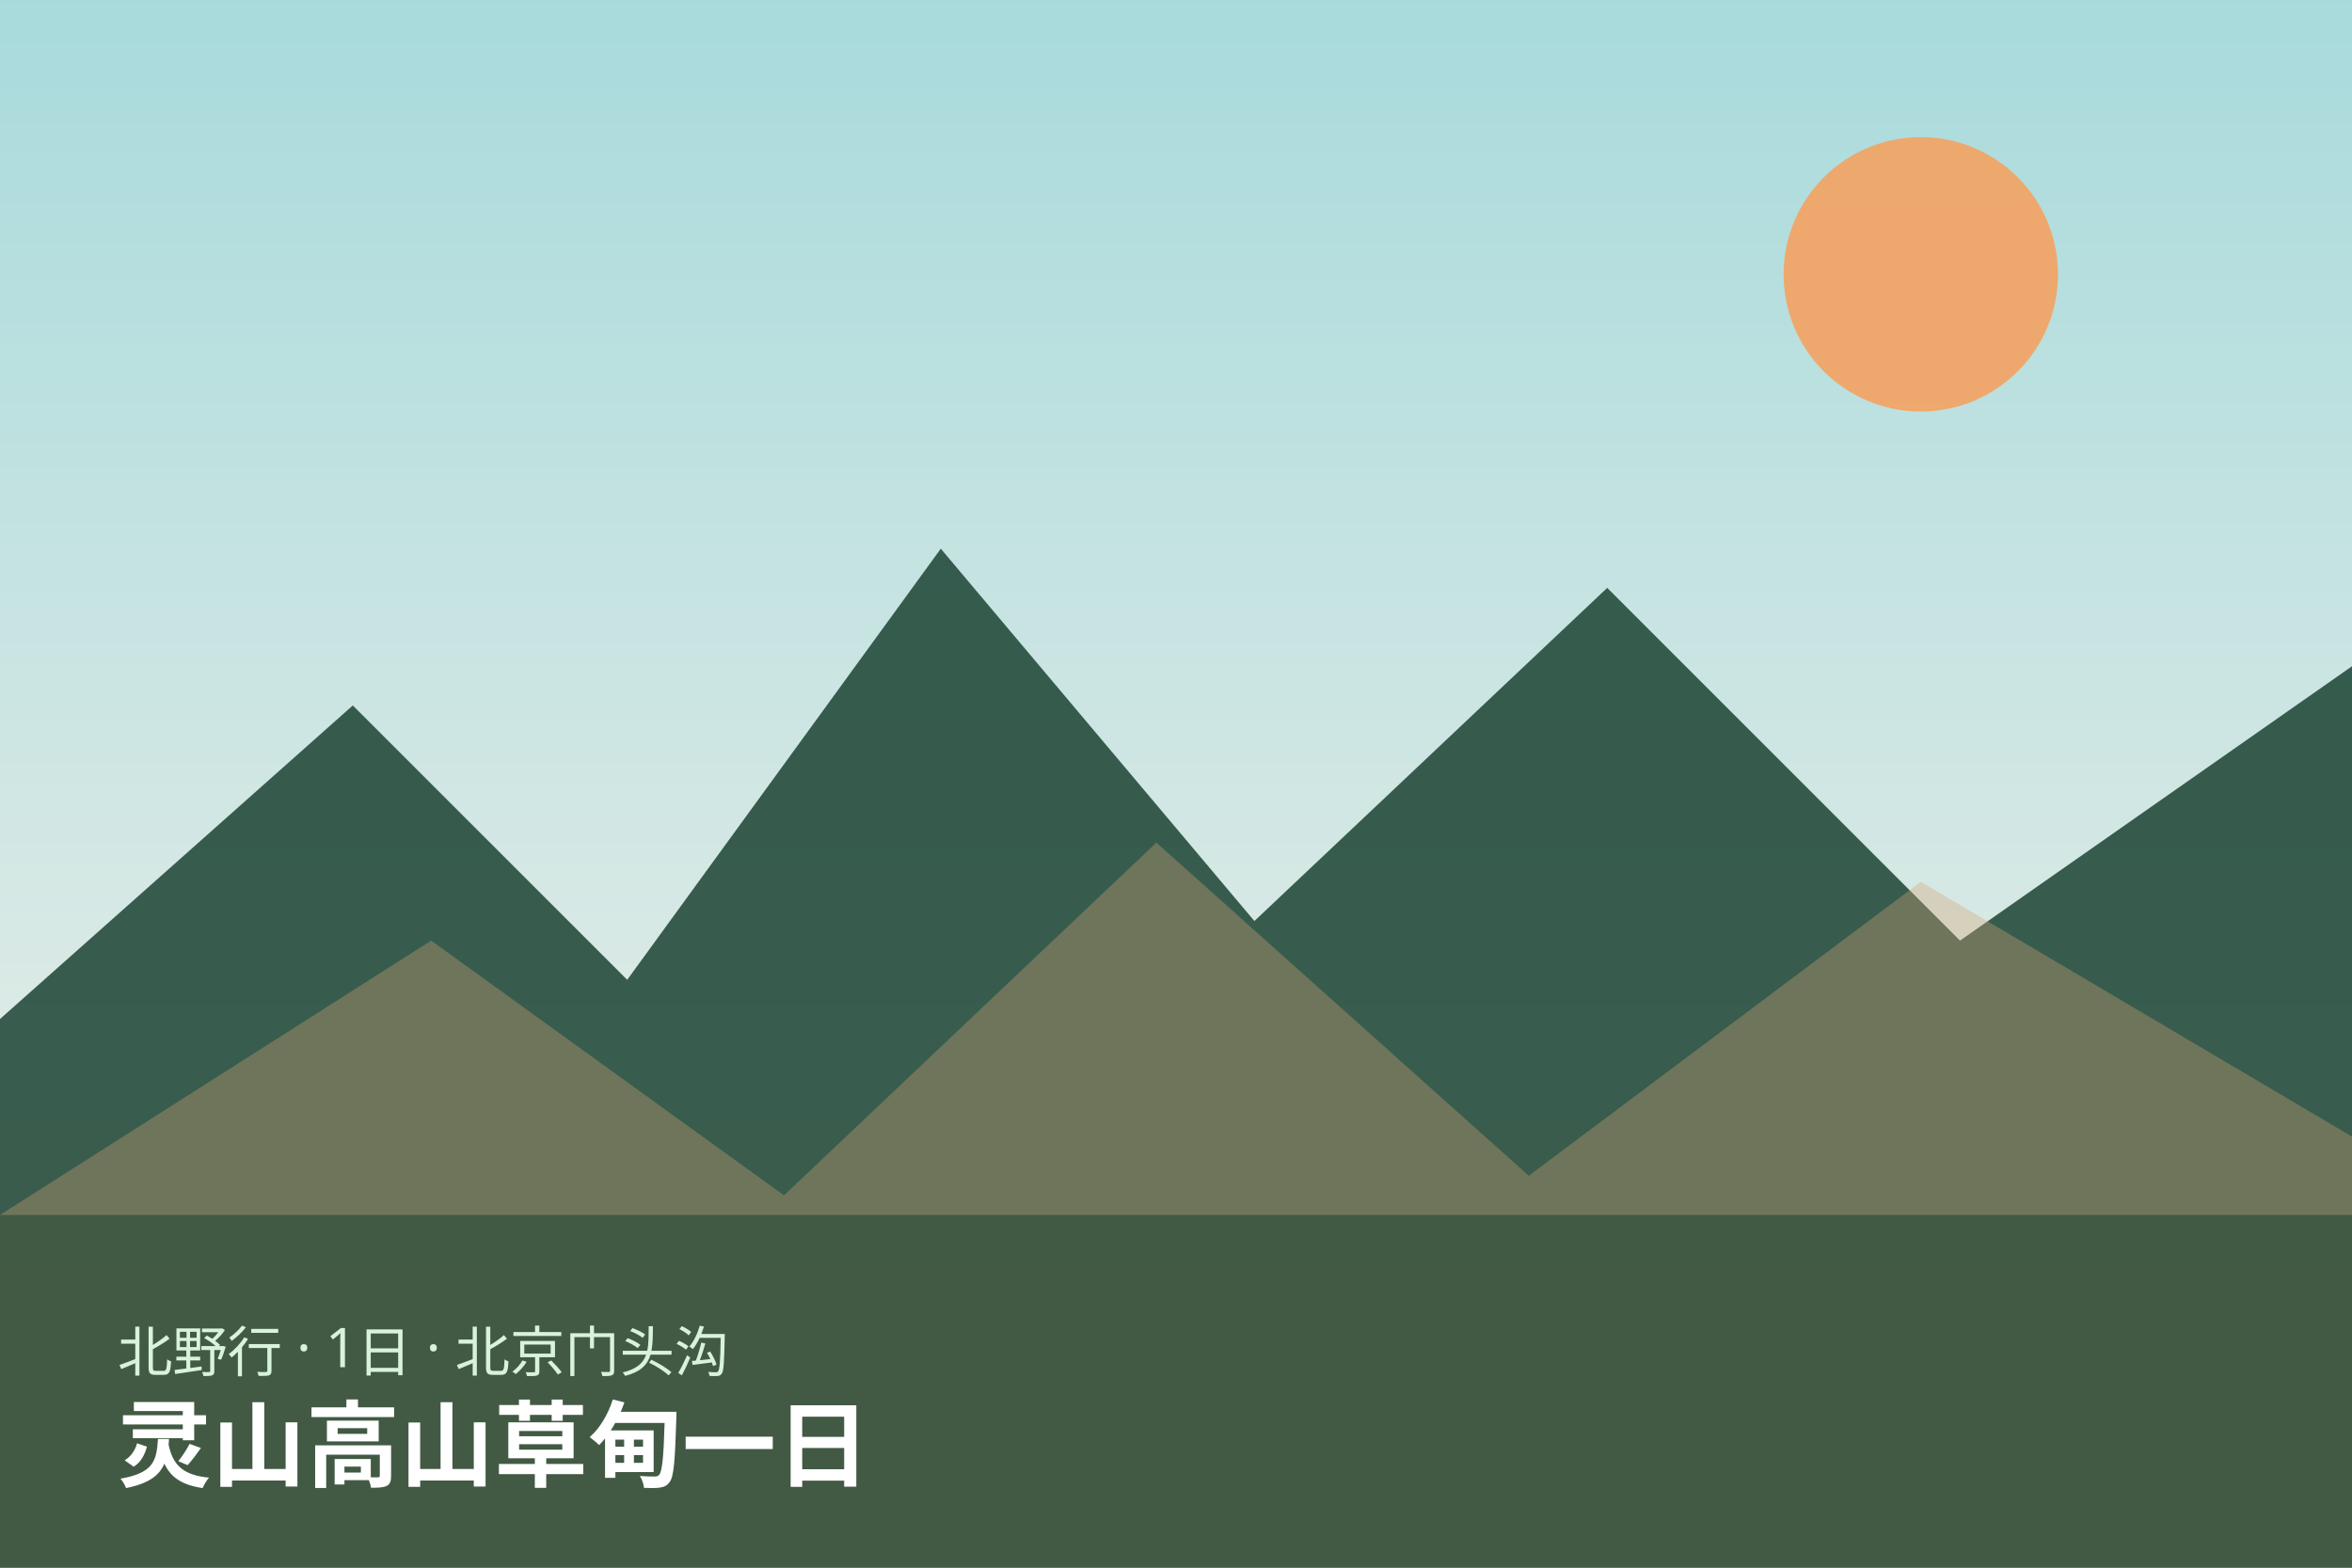
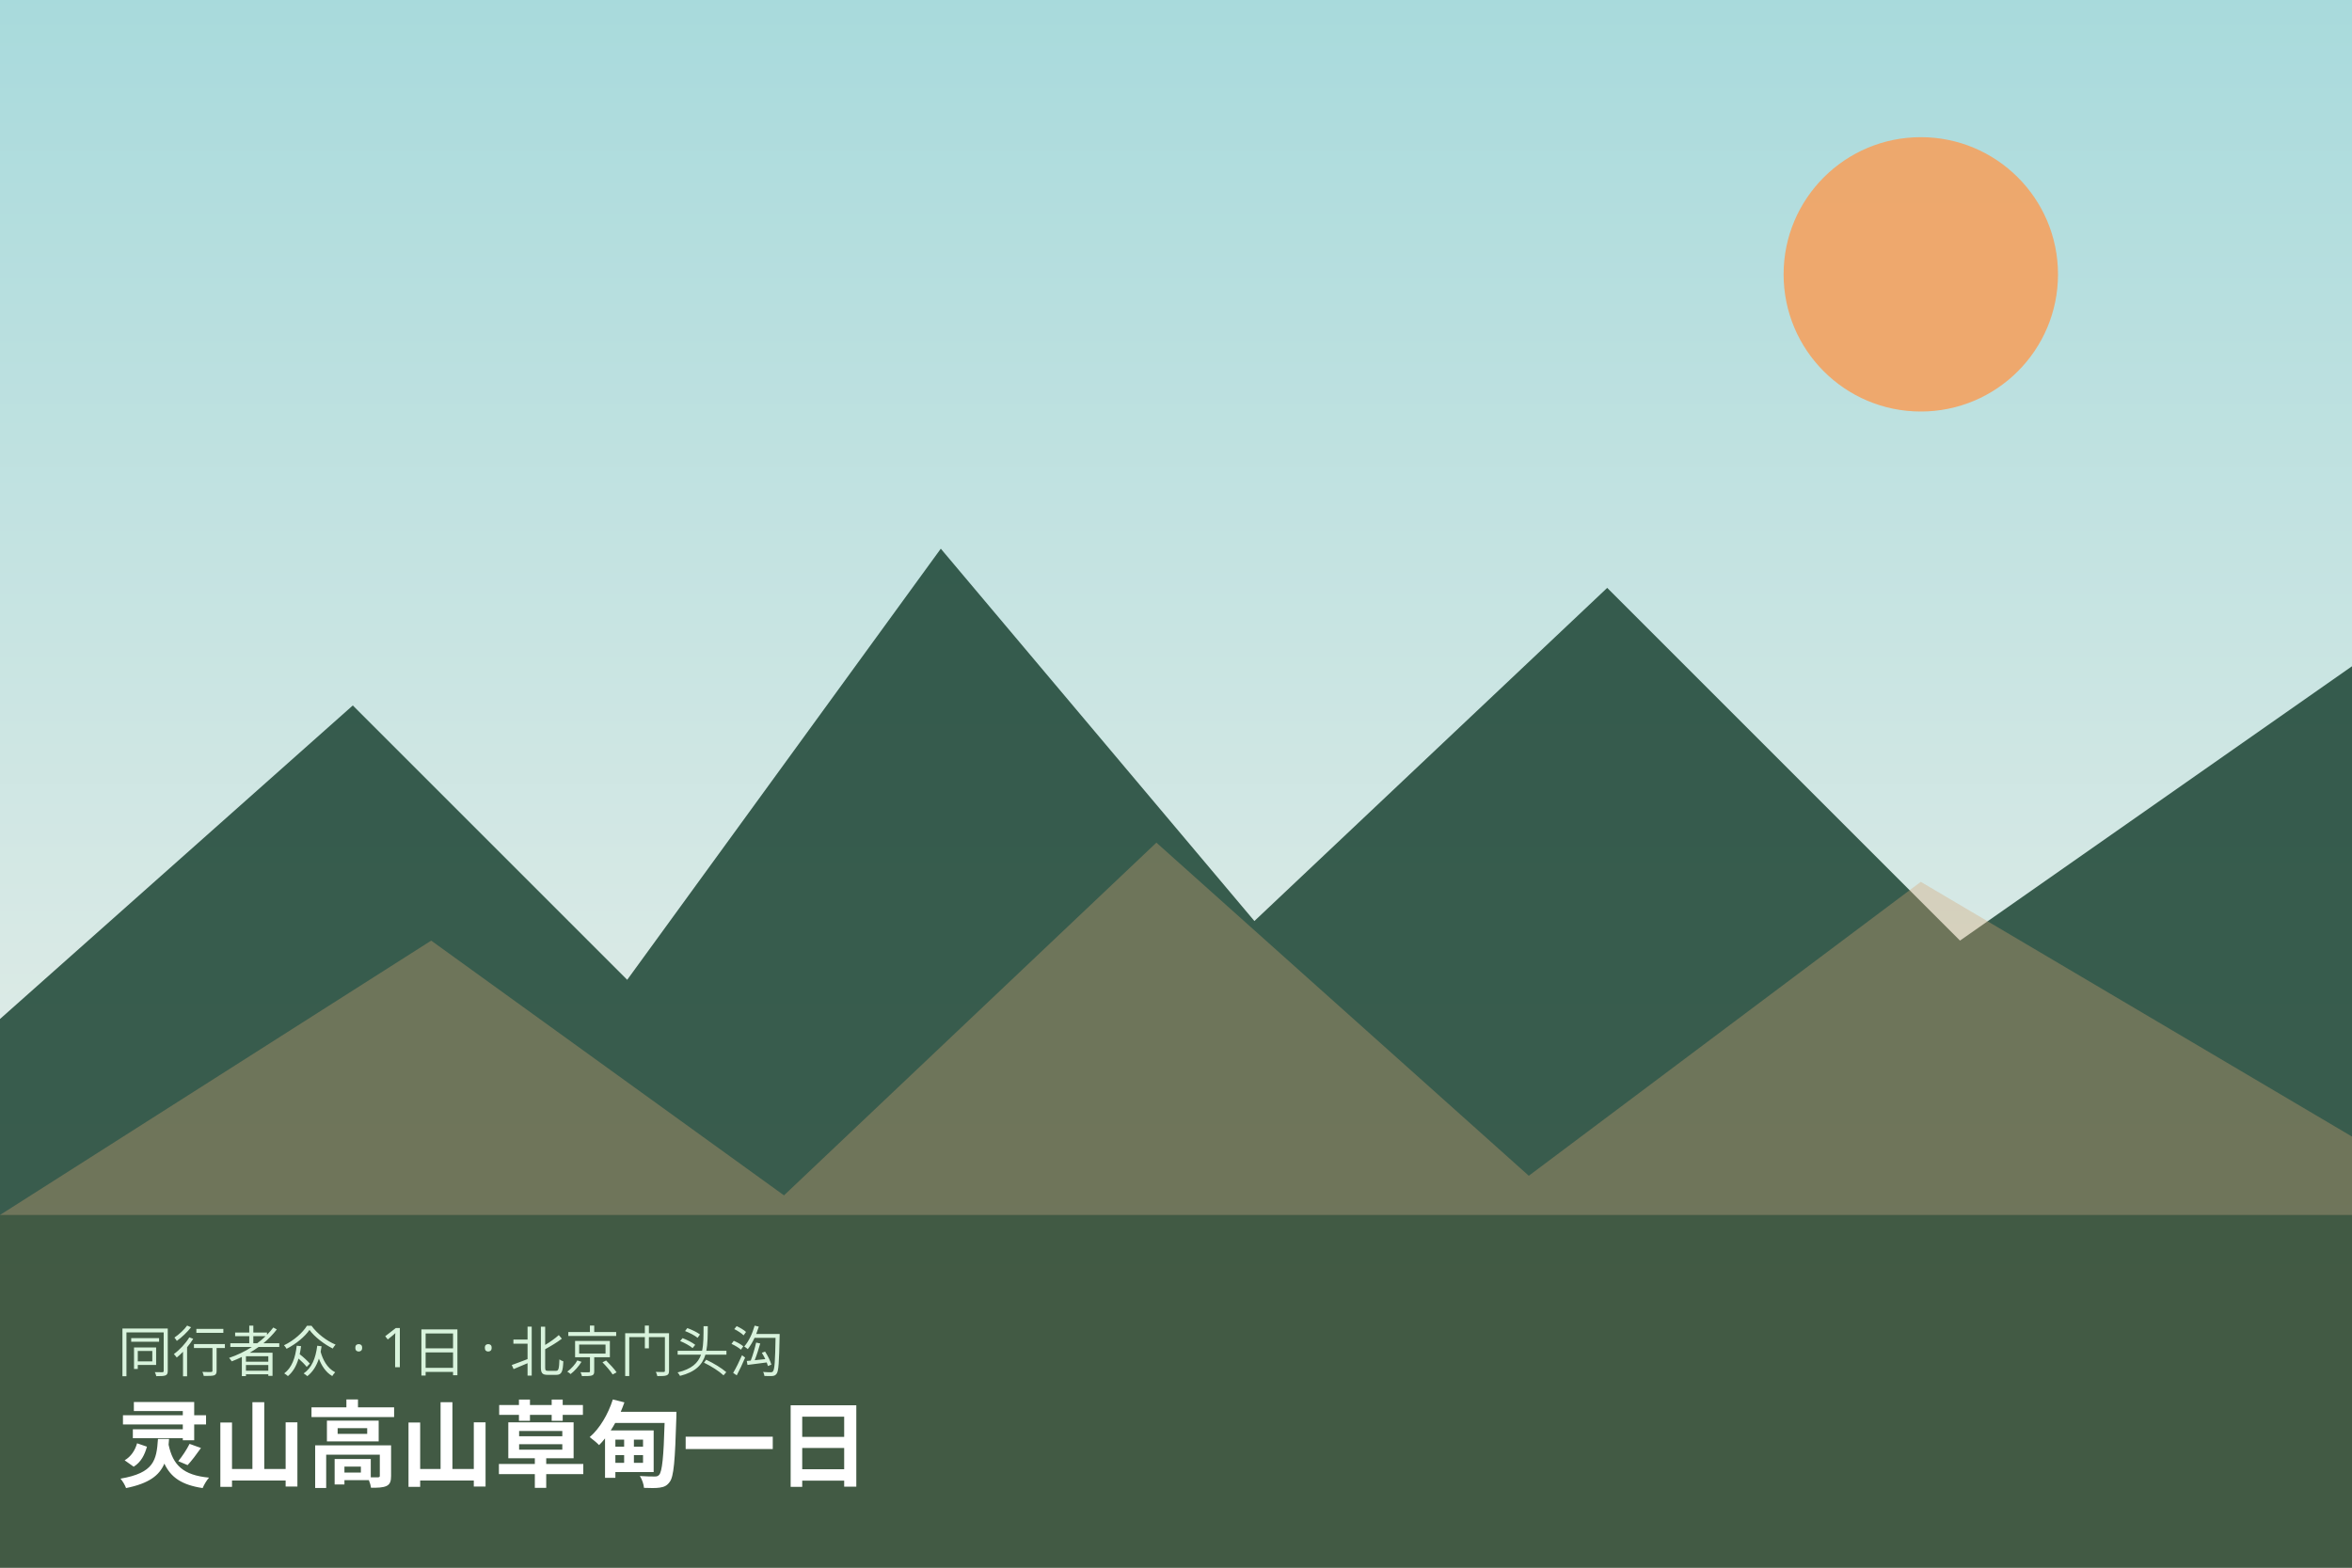
<svg xmlns="http://www.w3.org/2000/svg" width="1200" height="800" viewBox="0 0 1200 800">
  <defs>
    <linearGradient id="sky" x1="0" y1="0" x2="0" y2="1">
      <stop offset="0%" stop-color="#a8dadc" />
      <stop offset="100%" stop-color="#f7f3eb" />
    </linearGradient>
  </defs>
  <rect width="1200" height="800" fill="url(#sky)" />
  <circle cx="980" cy="140" r="70" fill="#f4a261" opacity="0.9" />
  <path d="M0 520 L180 360 L320 500 L480 280 L640 470 L820 300 L1000 480 L1200 340 L1200 800 L0 800 Z" fill="#1b4332" opacity="0.85" />
  <path d="M0 620 L220 480 L400 610 L590 430 L780 600 L980 450 L1200 580 L1200 800 L0 800 Z" fill="#d4a373" opacity="0.35" />
  <rect x="0" y="620" width="1200" height="180" fill="#1b4332" opacity="0.55" />
-   <text x="60" y="700" font-family="PingFang SC, sans-serif" font-size="28" fill="#d8f3dc">北野行 · 1日 · 北京门头沟</text>
+   <text x="60" y="700" font-family="PingFang SC, sans-serif" font-size="28" fill="#d8f3dc">同行者众 · 1日 · 北京门头沟</text>
  <text x="60" y="755" font-family="PingFang SC, sans-serif" font-size="48" font-weight="700" fill="#ffffff">灵山高山草甸一日</text>
</svg>
